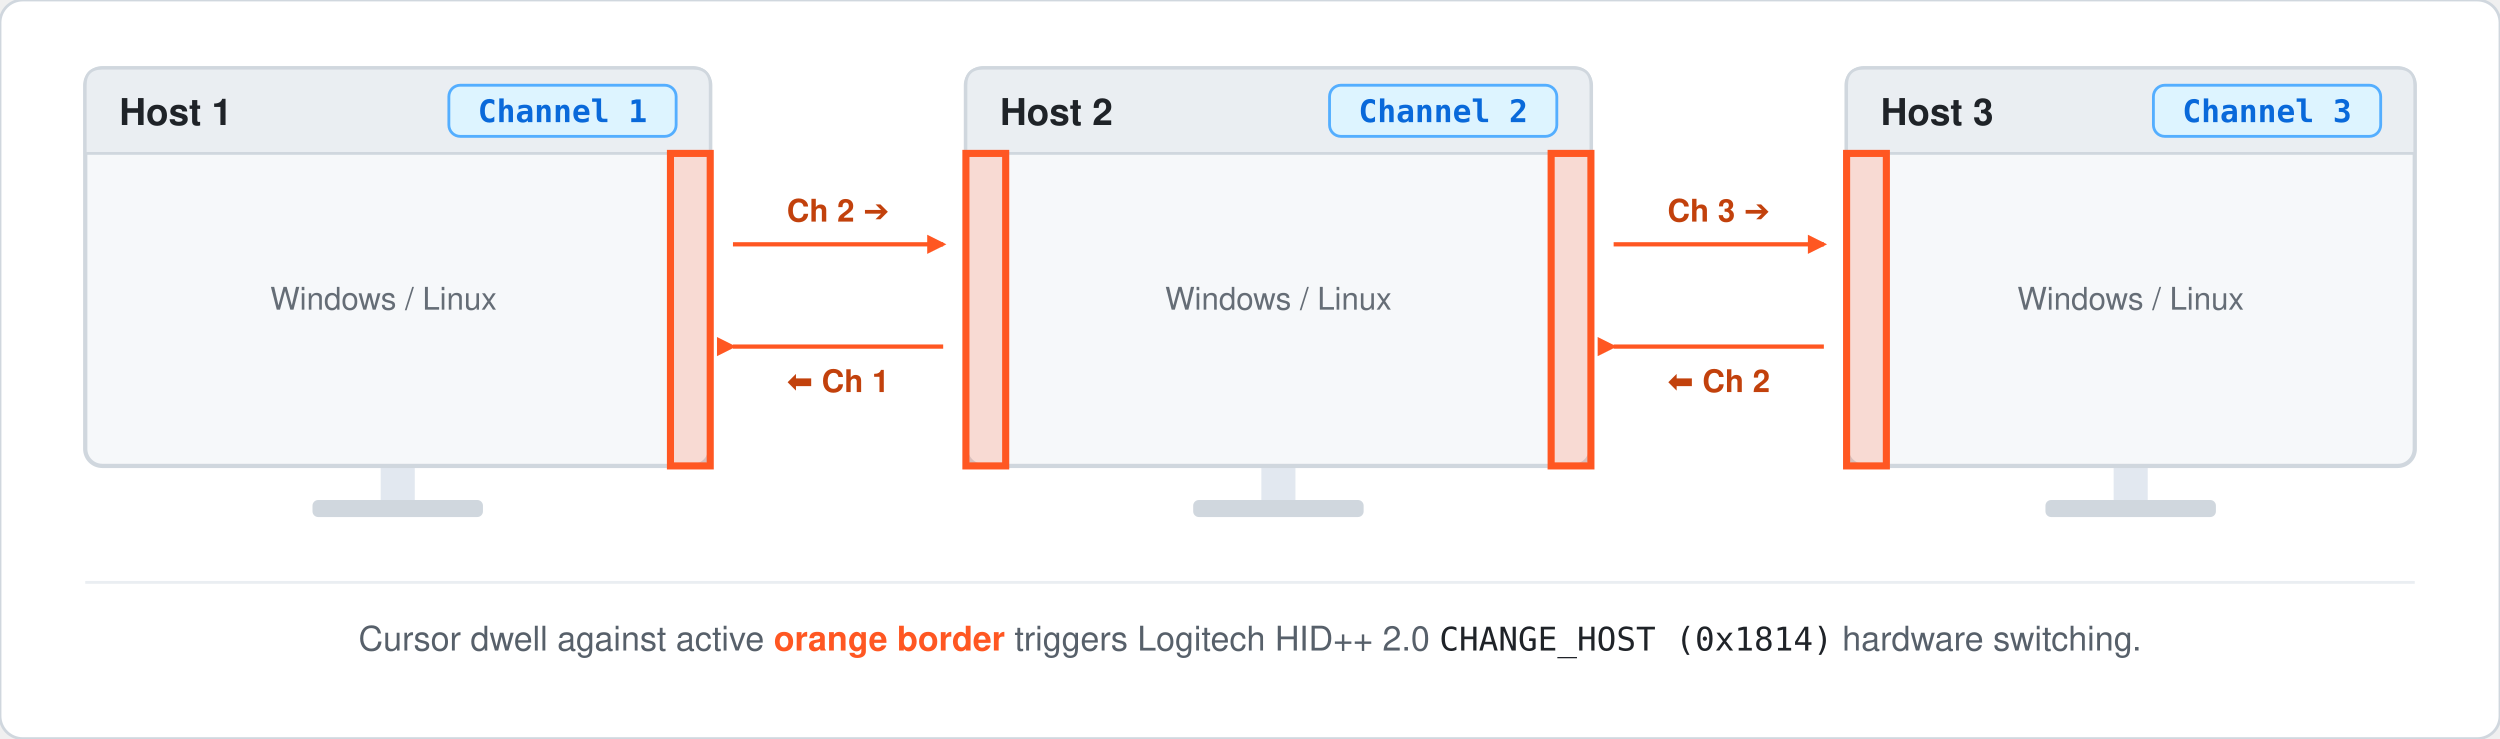
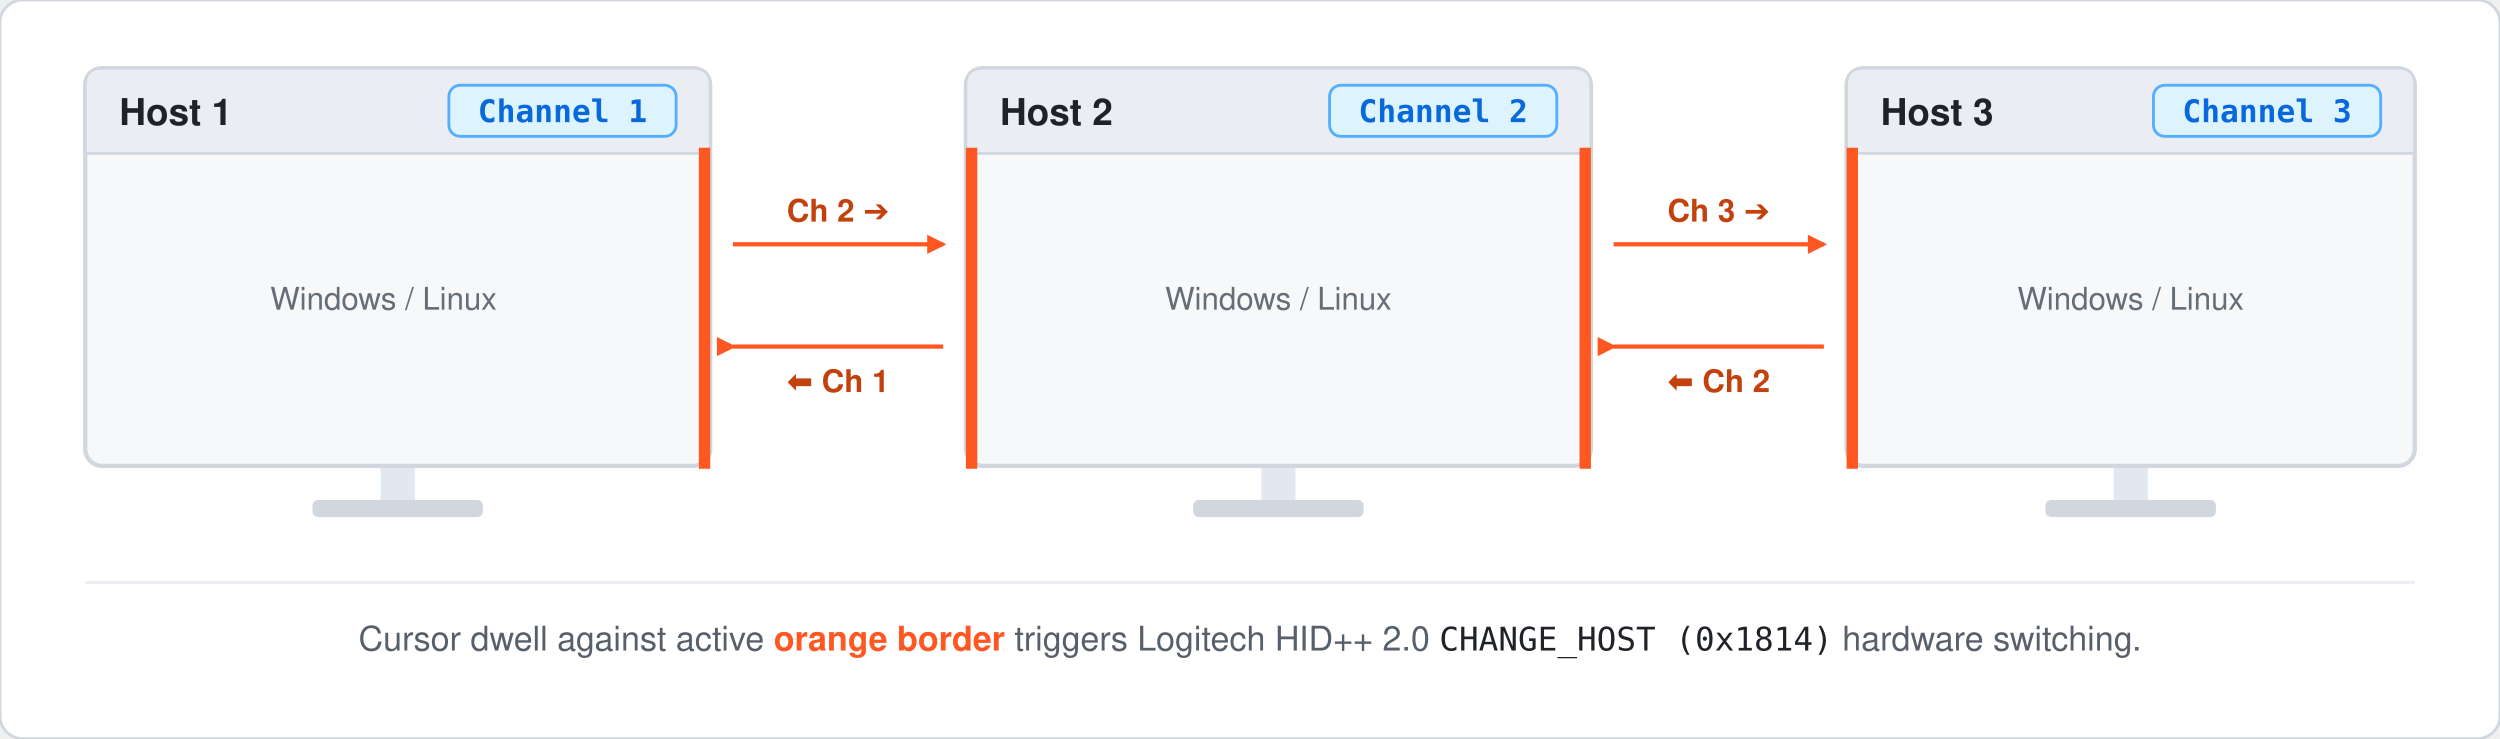
<svg xmlns="http://www.w3.org/2000/svg" viewBox="0 0 880 260" width="100%" height="100%">
  <defs>
    <style>
      .card-bg { fill: #ffffff; stroke: #d0d7de; stroke-width: 1; }
      .screen-box { fill: #f6f8fa; stroke: #d0d7de; stroke-width: 1.5; }
      .screen-header { fill: #eaeef2; stroke: #d0d7de; stroke-width: 1; }
      .title-text { font-family: -apple-system, BlinkMacSystemFont, "Segoe UI", Helvetica, Arial, sans-serif; font-size: 13px; font-weight: 600; fill: #1f2328; }
      .sub-text { font-family: -apple-system, BlinkMacSystemFont, "Segoe UI", Helvetica, Arial, sans-serif; font-size: 11px; fill: #656d76; }
      .channel-pill { fill: #ddf4ff; stroke: #54aeff; stroke-width: 1; }
      .channel-text { font-family: ui-monospace, SFMono-Regular, "SF Mono", Menlo, Consolas, monospace; font-size: 11px; font-weight: 600; fill: #0969da; }
      
-       /* Lunifier Vibrant Orange Active Border Zone (#FF5722) */
-       .edge-strip-orange { fill: rgba(255, 87, 34, 0.18); stroke: #FF5722; stroke-width: 2.5; }
+       /* Sleek 4px Lunifier Orange Active Border (#FF5722) */
+       .edge-line-orange { stroke: #FF5722; stroke-width: 4; stroke-linecap: square; }
      
      .arrow-text { font-family: -apple-system, BlinkMacSystemFont, "Segoe UI", Helvetica, Arial, sans-serif; font-size: 11px; font-weight: 600; fill: #c2410c; }
      .footer-text { font-family: -apple-system, BlinkMacSystemFont, "Segoe UI", Helvetica, Arial, sans-serif; font-size: 12px; fill: #57606a; }
      .footer-code { font-family: ui-monospace, SFMono-Regular, "SF Mono", Menlo, Consolas, monospace; font-size: 11.5px; fill: #1f2328; }
      .orange-highlight { fill: #FF5722; font-weight: 600; }
    </style>
    <marker id="arrow-orange" viewBox="0 0 8 8" refX="5" refY="4" markerWidth="6" markerHeight="6" orient="auto-start-reverse">
      <path d="M 0 1 L 6 4 L 0 7 z" fill="#FF5722" />
    </marker>
    <marker id="arrow-orange-left" viewBox="0 0 8 8" refX="1" refY="4" markerWidth="6" markerHeight="6" orient="auto-start-reverse">
      <path d="M 6 1 L 0 4 L 6 7 z" fill="#FF5722" />
    </marker>
  </defs>
  <rect width="880" height="260" rx="8" class="card-bg" />
  <g transform="translate(30, 24)">
    <rect x="80" y="152" width="60" height="6" rx="2" fill="#d0d7de" />
    <rect x="104" y="140" width="12" height="12" fill="#e2e8f0" />
    <rect x="0" y="0" width="220" height="140" rx="6" class="screen-box" />
    <path d="M 0 6 Q 0 0 6 0 L 214 0 Q 220 0 220 6 L 220 30 L 0 30 Z" class="screen-header" />
    <text x="12" y="20" class="title-text">Host 1</text>
    <rect x="128" y="6" width="80" height="18" rx="4" class="channel-pill" />
    <text x="168" y="19" text-anchor="middle" class="channel-text">Channel 1</text>
-     <rect x="206" y="30" width="14" height="110" class="edge-strip-orange" />
+     <line x1="218" y1="30" x2="218" y2="139" class="edge-line-orange" />
    <text x="105" y="85" text-anchor="middle" class="sub-text">Windows / Linux</text>
  </g>

  
   Host 2 --&gt;
  
  <g transform="translate(250, 24)">
    <line x1="8" y1="62" x2="82" y2="62" stroke="#FF5722" stroke-width="1.5" marker-end="url(#arrow-orange)" />
    <text x="45" y="54" text-anchor="middle" class="arrow-text">Ch 2 ➔</text>
    <line x1="8" y1="98" x2="82" y2="98" stroke="#FF5722" stroke-width="1.5" marker-start="url(#arrow-orange-left)" />
    <text x="45" y="114" text-anchor="middle" class="arrow-text">⬅ Ch 1</text>
  </g>
  <g transform="translate(340, 24)">
    <rect x="80" y="152" width="60" height="6" rx="2" fill="#d0d7de" />
    <rect x="104" y="140" width="12" height="12" fill="#e2e8f0" />
    <rect x="0" y="0" width="220" height="140" rx="6" class="screen-box" />
    <path d="M 0 6 Q 0 0 6 0 L 214 0 Q 220 0 220 6 L 220 30 L 0 30 Z" class="screen-header" />
    <text x="12" y="20" class="title-text">Host 2</text>
    <rect x="128" y="6" width="80" height="18" rx="4" class="channel-pill" />
    <text x="168" y="19" text-anchor="middle" class="channel-text">Channel 2</text>
-     <rect x="0" y="30" width="14" height="110" class="edge-strip-orange" />
-     <rect x="206" y="30" width="14" height="110" class="edge-strip-orange" />
+     <line x1="2" y1="30" x2="2" y2="139" class="edge-line-orange" />
+     <line x1="218" y1="30" x2="218" y2="139" class="edge-line-orange" />
    <text x="110" y="85" text-anchor="middle" class="sub-text">Windows / Linux</text>
  </g>

  
   Host 3 --&gt;
  
  <g transform="translate(560, 24)">
    <line x1="8" y1="62" x2="82" y2="62" stroke="#FF5722" stroke-width="1.5" marker-end="url(#arrow-orange)" />
    <text x="45" y="54" text-anchor="middle" class="arrow-text">Ch 3 ➔</text>
    <line x1="8" y1="98" x2="82" y2="98" stroke="#FF5722" stroke-width="1.5" marker-start="url(#arrow-orange-left)" />
    <text x="45" y="114" text-anchor="middle" class="arrow-text">⬅ Ch 2</text>
  </g>
  <g transform="translate(650, 24)">
    <rect x="70" y="152" width="60" height="6" rx="2" fill="#d0d7de" />
    <rect x="94" y="140" width="12" height="12" fill="#e2e8f0" />
    <rect x="0" y="0" width="200" height="140" rx="6" class="screen-box" />
    <path d="M 0 6 Q 0 0 6 0 L 194 0 Q 200 0 200 6 L 200 30 L 0 30 Z" class="screen-header" />
    <text x="12" y="20" class="title-text">Host 3</text>
    <rect x="108" y="6" width="80" height="18" rx="4" class="channel-pill" />
    <text x="148" y="19" text-anchor="middle" class="channel-text">Channel 3</text>
-     <rect x="0" y="30" width="14" height="110" class="edge-strip-orange" />
+     <line x1="2" y1="30" x2="2" y2="139" class="edge-line-orange" />
    <text x="100" y="85" text-anchor="middle" class="sub-text">Windows / Linux</text>
  </g>
  <g transform="translate(30, 205)">
    <line x1="0" y1="0" x2="820" y2="0" stroke="#eaeef2" stroke-width="1" />
    <text x="410" y="24" text-anchor="middle" class="footer-text">
      Cursor dwell against active <tspan class="orange-highlight">orange border</tspan> triggers Logitech HID++ 2.0 <tspan class="footer-code">CHANGE_HOST (0x1814)</tspan> hardware switching.
    </text>
  </g>
</svg>
